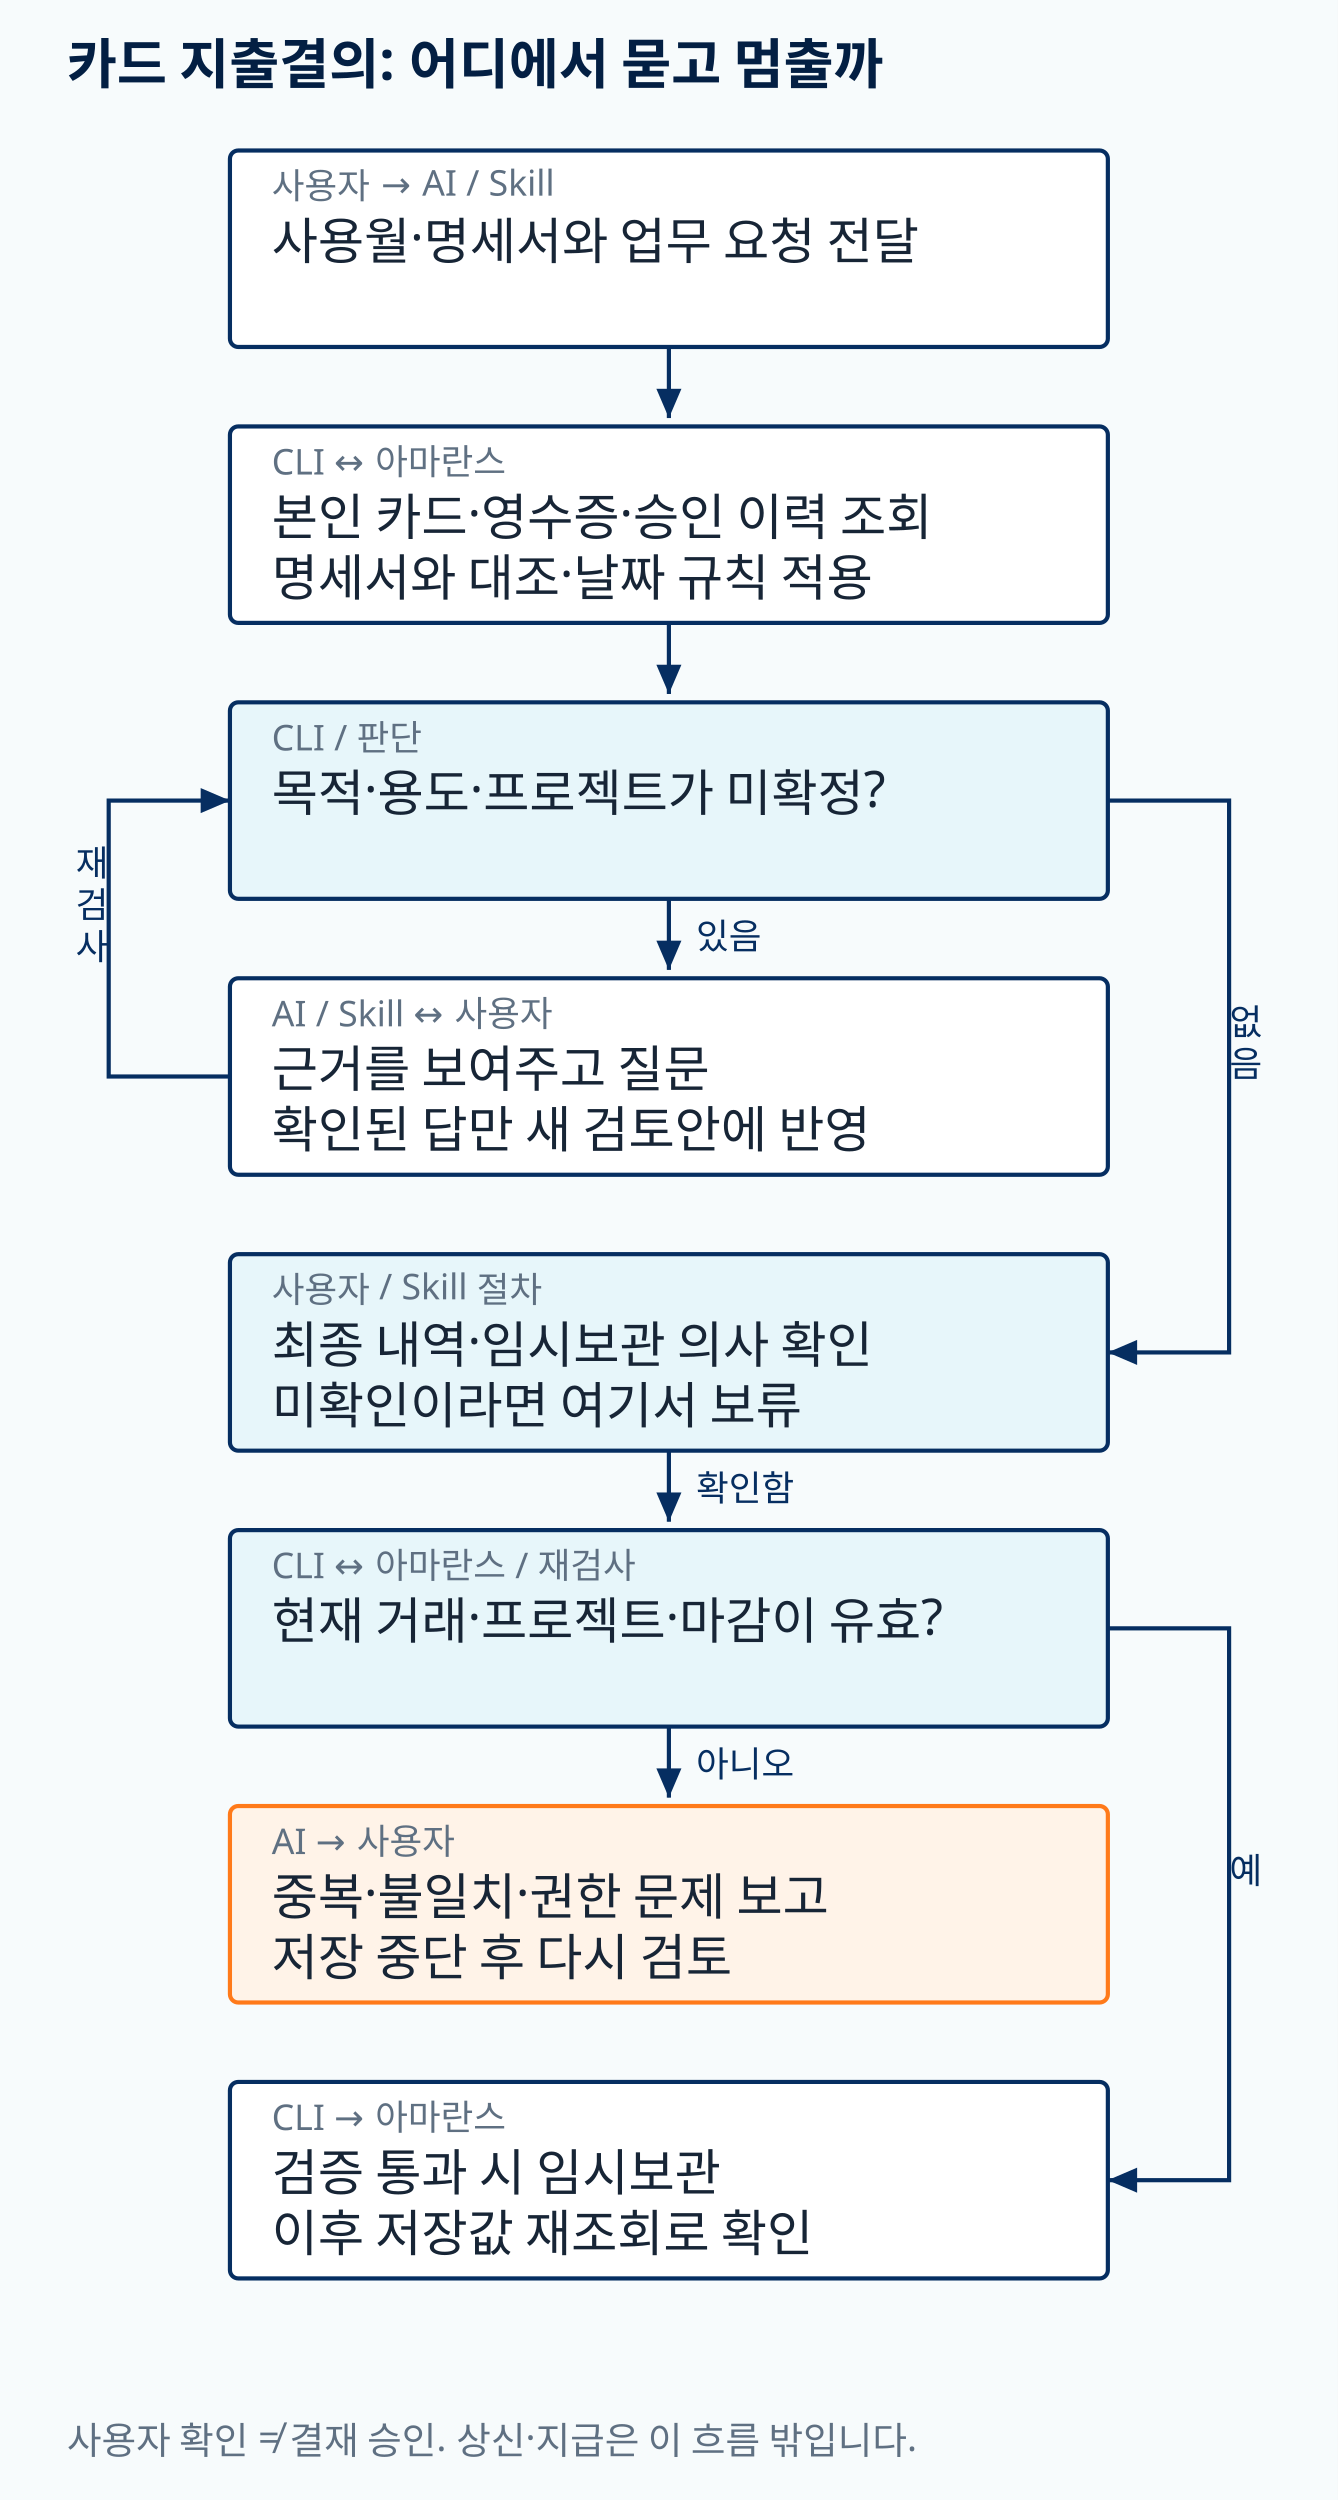
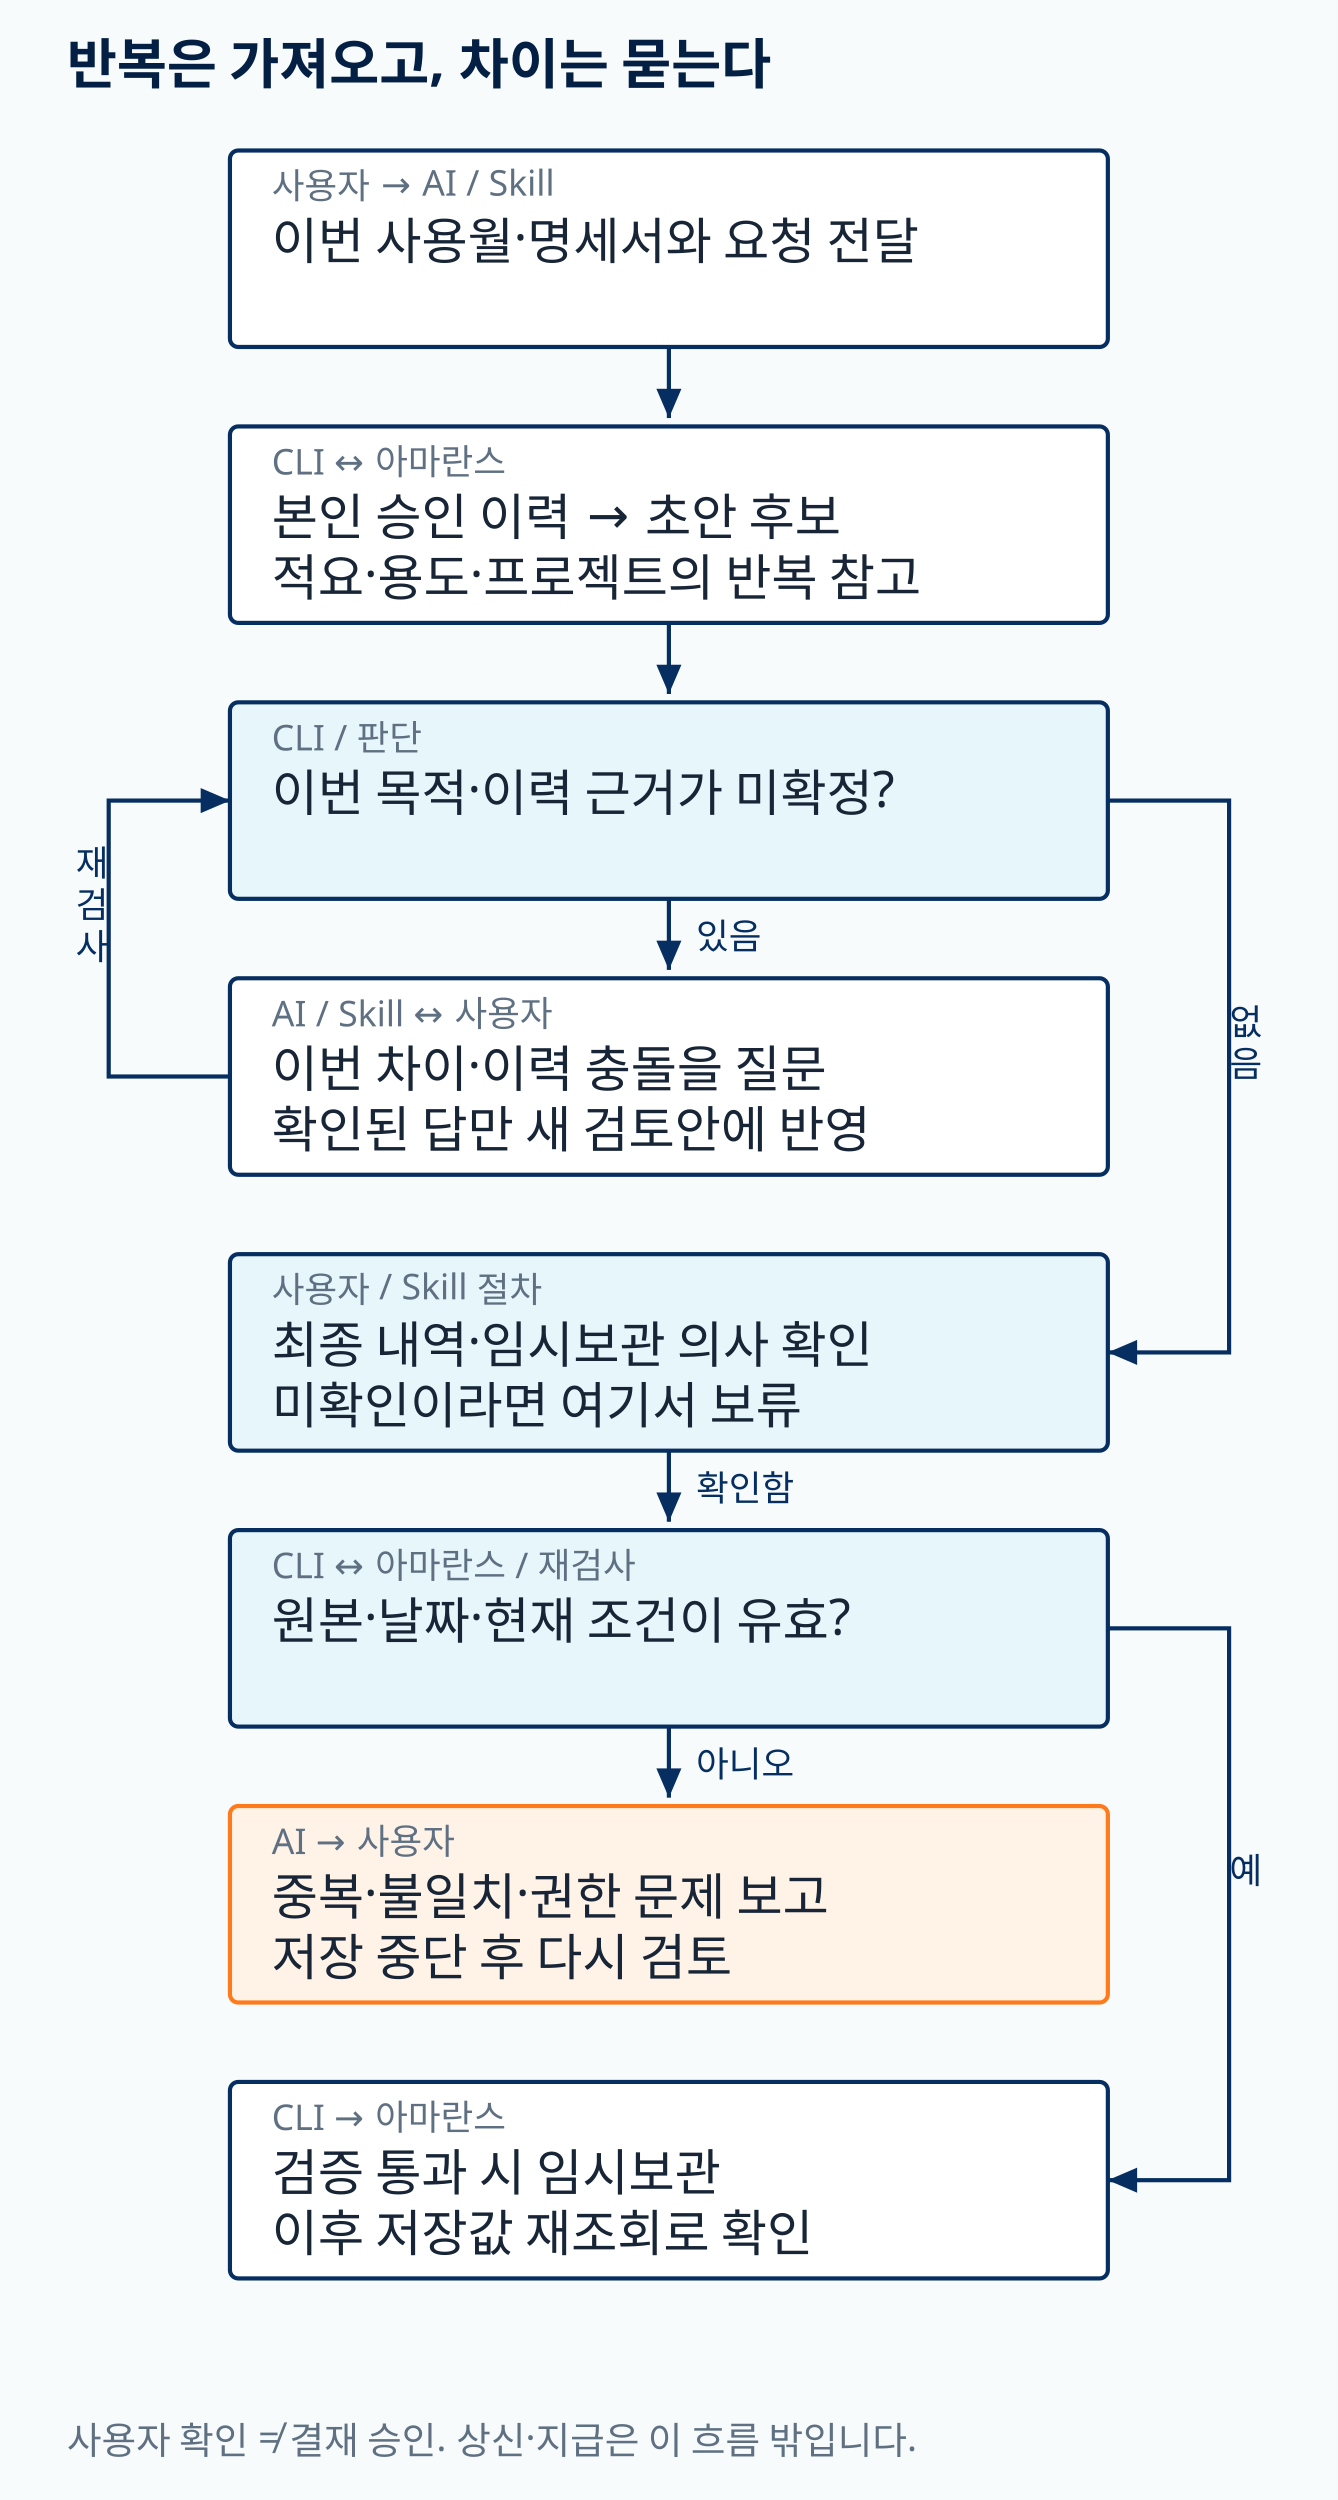
<svg xmlns="http://www.w3.org/2000/svg" width="640" height="1196" viewBox="0 0 640 1196" role="img" aria-labelledby="title desc">
  <defs>
    <marker id="a" markerWidth="8" markerHeight="8" refX="7" refY="3" orient="auto">
      <path d="M0 0L0 6L7 3Z" fill="#062E61" />
    </marker>
  </defs>
  <rect width="640" height="1196" fill="#F7FBFC" />
-   <text x="32" y="40" font-size="26" font-family="Pretendard,sans-serif" fill="#031F43" font-weight="700">카드 지출결의: 어디에서 묻고 멈출까</text>
+   <text x="32" y="40" font-size="26" font-family="Pretendard,sans-serif" fill="#031F43" font-weight="700">반복은 가져오고, 차이는 묻는다</text>
  <rect x="110" y="72" width="420" height="94" rx="4" fill="white" stroke="#062E61" stroke-width="2" />
  <text x="130" y="95" font-family="Pretendard,sans-serif" font-size="17" fill="#5F7082">사용자 → AI / Skill</text>
-   <text x="130" y="124" font-family="Pretendard,sans-serif" font-size="24" fill="#172536">사용월·명세서와 업무 요청 전달</text>
+   <text x="130" y="124" font-family="Pretendard,sans-serif" font-size="24" fill="#172536">이번 사용월·명세서와 요청 전달</text>
  <rect x="110" y="204" width="420" height="94" rx="4" fill="white" stroke="#062E61" stroke-width="2" />
  <text x="130" y="227" font-family="Pretendard,sans-serif" font-size="17" fill="#5F7082">CLI ↔ 아마란스</text>
-   <text x="130" y="256" font-family="Pretendard,sans-serif" font-size="24" fill="#172536">본인 카드·영수증·승인 이력 조회</text>
-   <text x="130" y="285" font-family="Pretendard,sans-serif" font-size="24" fill="#172536">명세서와 대조·날짜 규칙 적용</text>
+   <text x="130" y="256" font-family="Pretendard,sans-serif" font-size="24" fill="#172536">본인 승인 이력 → 초안 후보</text>
+   <text x="130" y="285" font-family="Pretendard,sans-serif" font-size="24" fill="#172536">적요·용도·프로젝트의 반복 참고</text>
  <rect x="110" y="336" width="420" height="94" rx="4" fill="#E7F6FA" stroke="#062E61" stroke-width="2" />
  <text x="130" y="359" font-family="Pretendard,sans-serif" font-size="17" fill="#5F7082">CLI / 판단</text>
-   <text x="130" y="388" font-family="Pretendard,sans-serif" font-size="24" fill="#172536">목적·용도·프로젝트가 미확정?</text>
+   <text x="130" y="388" font-family="Pretendard,sans-serif" font-size="24" fill="#172536">이번 목적·이력 근거가 미확정?</text>
  <rect x="110" y="468" width="420" height="94" rx="4" fill="white" stroke="#062E61" stroke-width="2" />
  <text x="130" y="491" font-family="Pretendard,sans-serif" font-size="17" fill="#5F7082">AI / Skill ↔ 사용자</text>
-   <text x="130" y="520" font-family="Pretendard,sans-serif" font-size="24" fill="#172536">근거를 보여주고 질문</text>
+   <text x="130" y="520" font-family="Pretendard,sans-serif" font-size="24" fill="#172536">이번 차이·이력 충돌을 질문</text>
  <text x="130" y="549" font-family="Pretendard,sans-serif" font-size="24" fill="#172536">확인된 답만 새 검토안에 반영</text>
  <rect x="110" y="600" width="420" height="94" rx="4" fill="#E7F6FA" stroke="#062E61" stroke-width="2" />
  <text x="130" y="623" font-family="Pretendard,sans-serif" font-size="17" fill="#5F7082">사용자 / Skill 절차</text>
  <text x="130" y="652" font-family="Pretendard,sans-serif" font-size="24" fill="#172536">최종 내역·임시보관 의사 확인</text>
  <text x="130" y="681" font-family="Pretendard,sans-serif" font-size="24" fill="#172536">미확인이라면 여기서 보류</text>
  <rect x="110" y="732" width="420" height="94" rx="4" fill="#E7F6FA" stroke="#062E61" stroke-width="2" />
  <text x="130" y="755" font-family="Pretendard,sans-serif" font-size="17" fill="#5F7082">CLI ↔ 아마란스 / 재검사</text>
-   <text x="130" y="784" font-family="Pretendard,sans-serif" font-size="24" fill="#172536">현재 거래·프로젝트·마감이 유효?</text>
+   <text x="130" y="784" font-family="Pretendard,sans-serif" font-size="24" fill="#172536">원본·날짜·현재 조건이 유효?</text>
  <rect x="110" y="864" width="420" height="94" rx="4" fill="#FFF3E8" stroke="#FF7A1A" stroke-width="2" />
  <text x="130" y="887" font-family="Pretendard,sans-serif" font-size="17" fill="#5F7082">AI → 사용자</text>
  <text x="130" y="916" font-family="Pretendard,sans-serif" font-size="24" fill="#172536">중복·불일치·권한 문제 보고</text>
  <text x="130" y="945" font-family="Pretendard,sans-serif" font-size="24" fill="#172536">저장 중단 후 다시 검토</text>
  <rect x="110" y="996" width="420" height="94" rx="4" fill="white" stroke="#062E61" stroke-width="2" />
  <text x="130" y="1019" font-family="Pretendard,sans-serif" font-size="17" fill="#5F7082">CLI → 아마란스</text>
  <text x="130" y="1048" font-family="Pretendard,sans-serif" font-size="24" fill="#172536">검증 통과 시 임시보관</text>
  <text x="130" y="1077" font-family="Pretendard,sans-serif" font-size="24" fill="#172536">이후 저장값 재조회로 확인</text>
  <path d="M320 166V200" fill="none" stroke="#062E61" stroke-width="2" marker-end="url(#a)" />
  <path d="M320 298V332" fill="none" stroke="#062E61" stroke-width="2" marker-end="url(#a)" />
  <path d="M320 430V464" fill="none" stroke="#062E61" stroke-width="2" marker-end="url(#a)" />
  <text x="333" y="454.0" font-size="17" fill="#062E61" font-family="Pretendard,sans-serif">있음</text>
  <path d="M110 515H52V383H110" fill="none" stroke="#062E61" stroke-width="2" marker-end="url(#a)" />
  <text x="44" y="419.0" text-anchor="middle" font-size="17" fill="#062E61" font-family="Pretendard,sans-serif">재</text>
  <text x="44" y="439.0" text-anchor="middle" font-size="17" fill="#062E61" font-family="Pretendard,sans-serif">검</text>
  <text x="44" y="459.0" text-anchor="middle" font-size="17" fill="#062E61" font-family="Pretendard,sans-serif">사</text>
  <path d="M530 383H588V647H530" fill="none" stroke="#062E61" stroke-width="2" marker-end="url(#a)" />
  <text x="596" y="495.0" text-anchor="middle" font-size="17" fill="#062E61" font-family="Pretendard,sans-serif">없</text>
  <text x="596" y="515.0" text-anchor="middle" font-size="17" fill="#062E61" font-family="Pretendard,sans-serif">음</text>
  <path d="M320 694V728" fill="none" stroke="#062E61" stroke-width="2" marker-end="url(#a)" />
  <text x="333" y="718.0" font-size="17" fill="#062E61" font-family="Pretendard,sans-serif">확인함</text>
  <path d="M320 826V860" fill="none" stroke="#062E61" stroke-width="2" marker-end="url(#a)" />
  <text x="333" y="850.0" font-size="17" fill="#062E61" font-family="Pretendard,sans-serif">아니오</text>
  <path d="M530 779H588V1043H530" fill="none" stroke="#062E61" stroke-width="2" marker-end="url(#a)" />
  <text x="596" y="901.0" text-anchor="middle" font-size="17" fill="#062E61" font-family="Pretendard,sans-serif">예</text>
  <text x="32" y="1174" font-family="Pretendard,sans-serif" font-size="18" fill="#5F7082">사용자 확인 ≠ 결재 승인. 상신·지급은 이 흐름 밖입니다.</text>
</svg>
